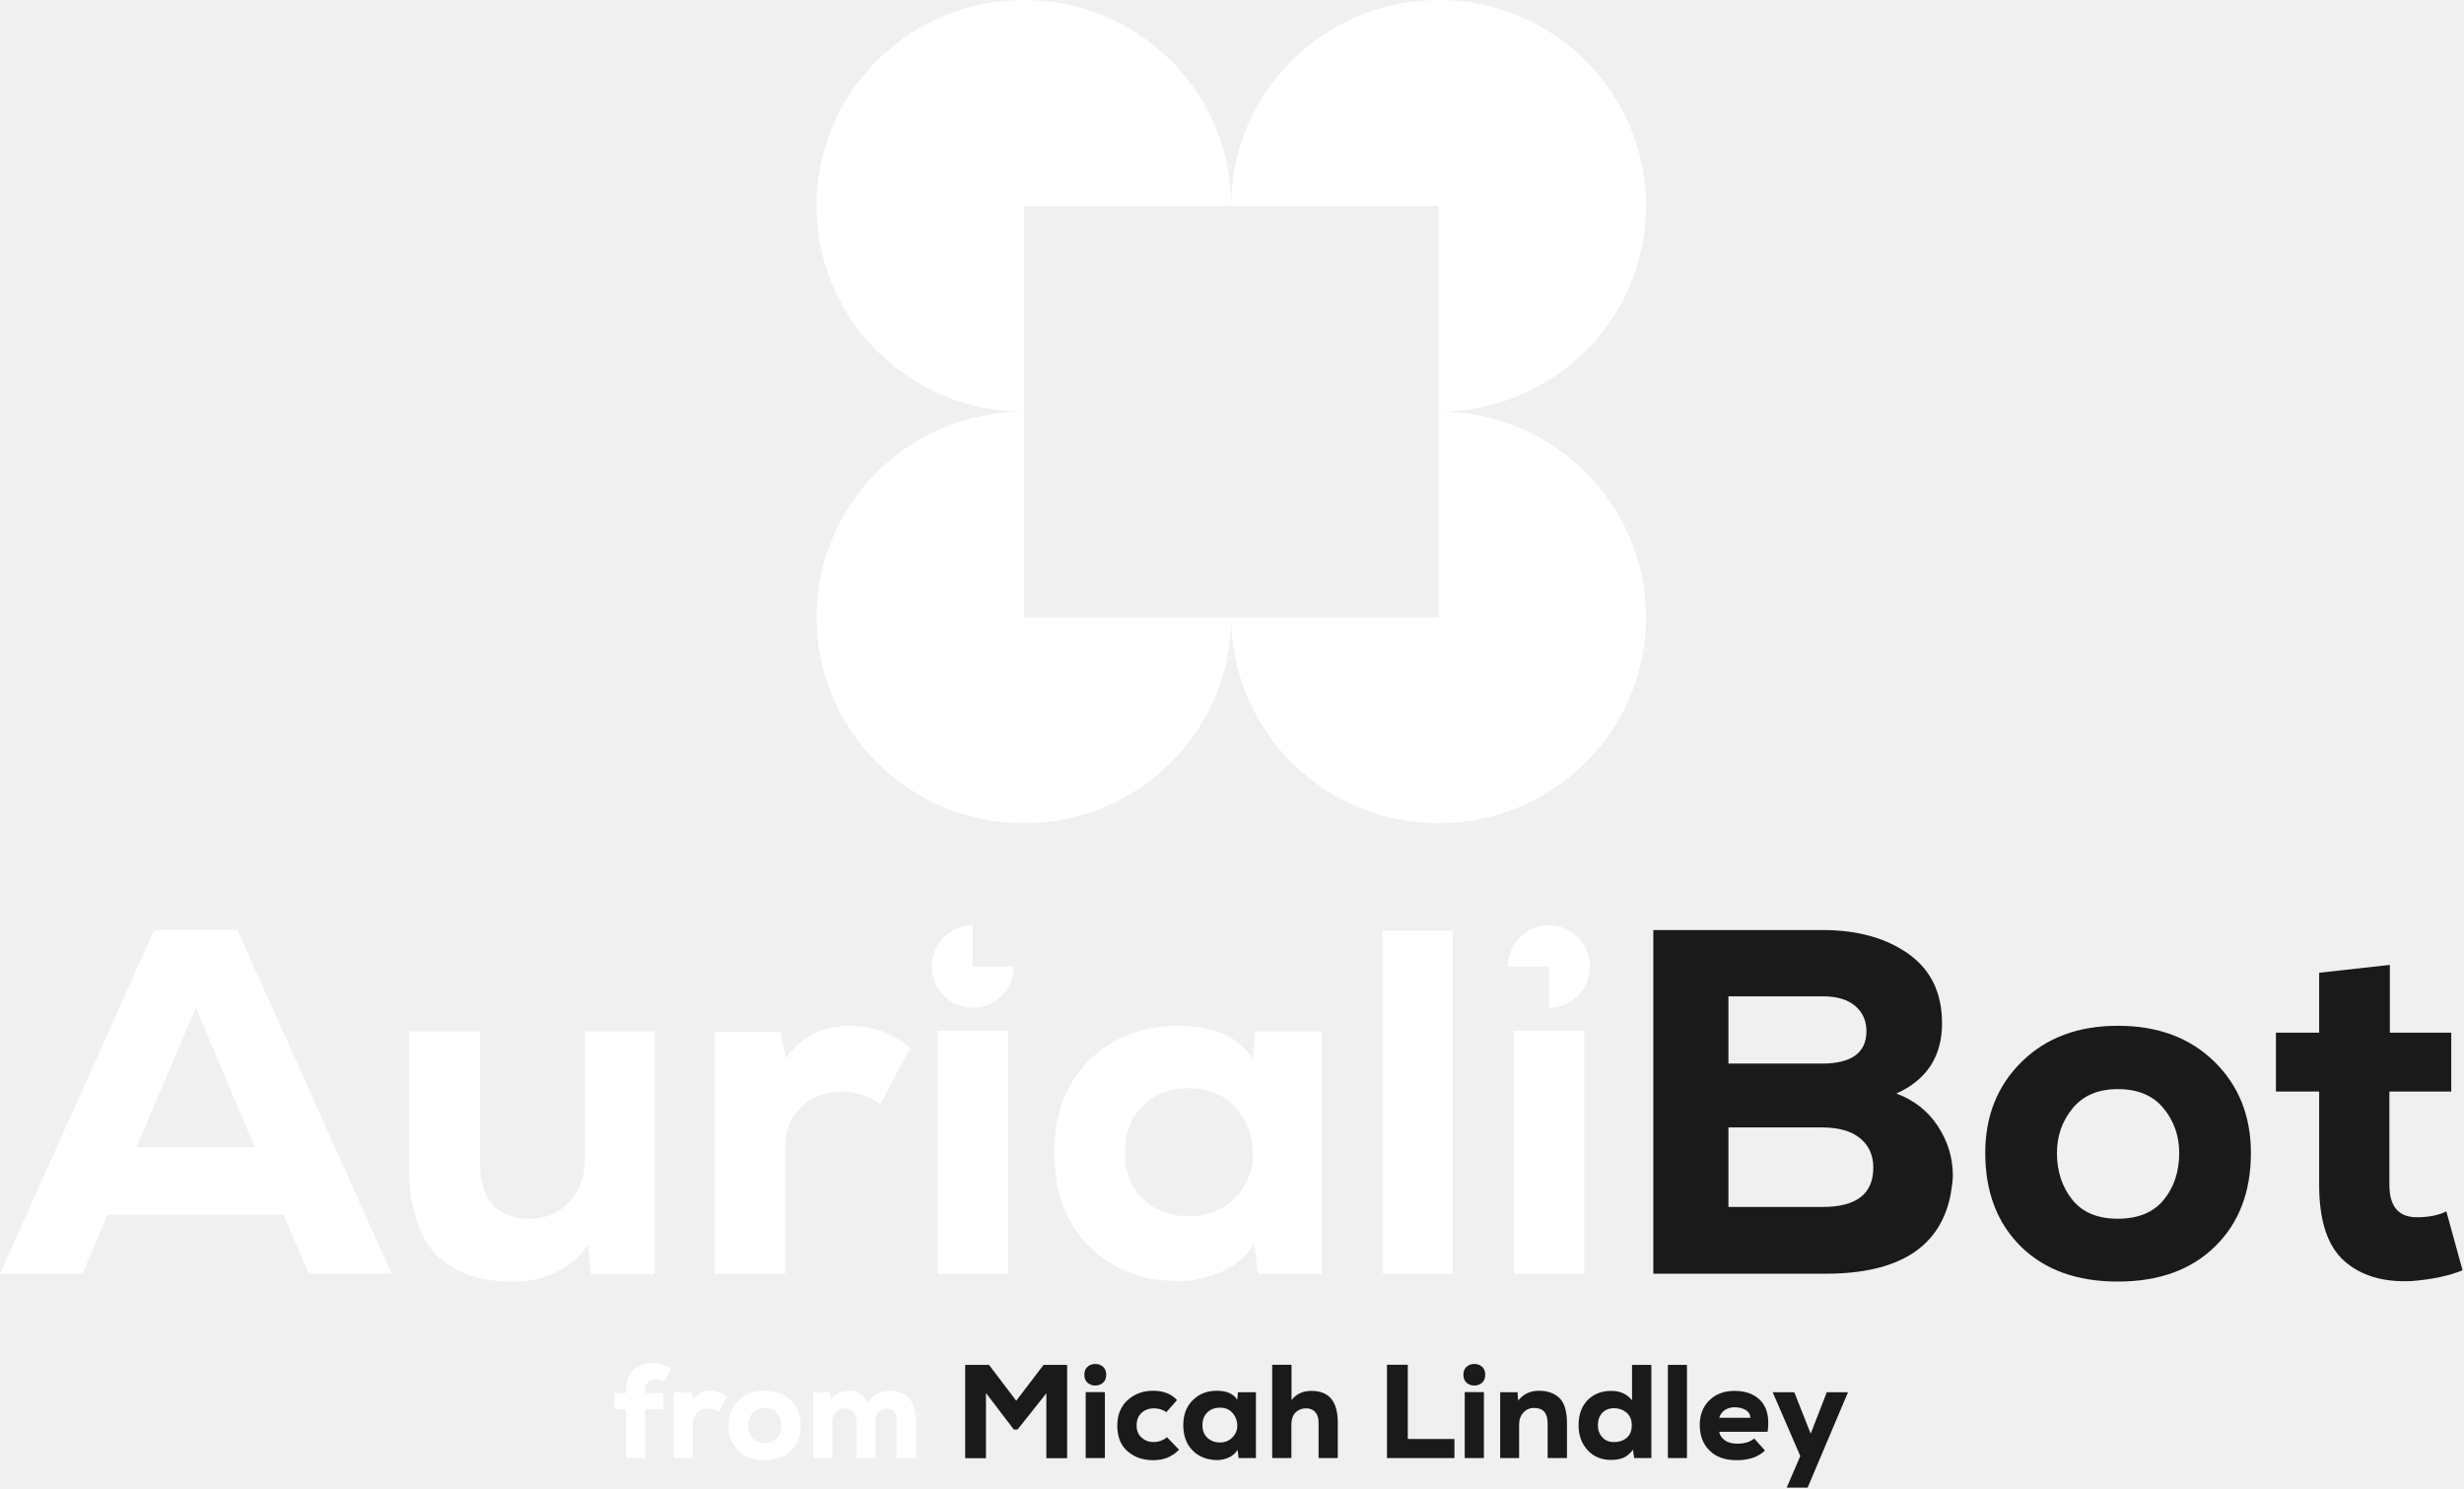
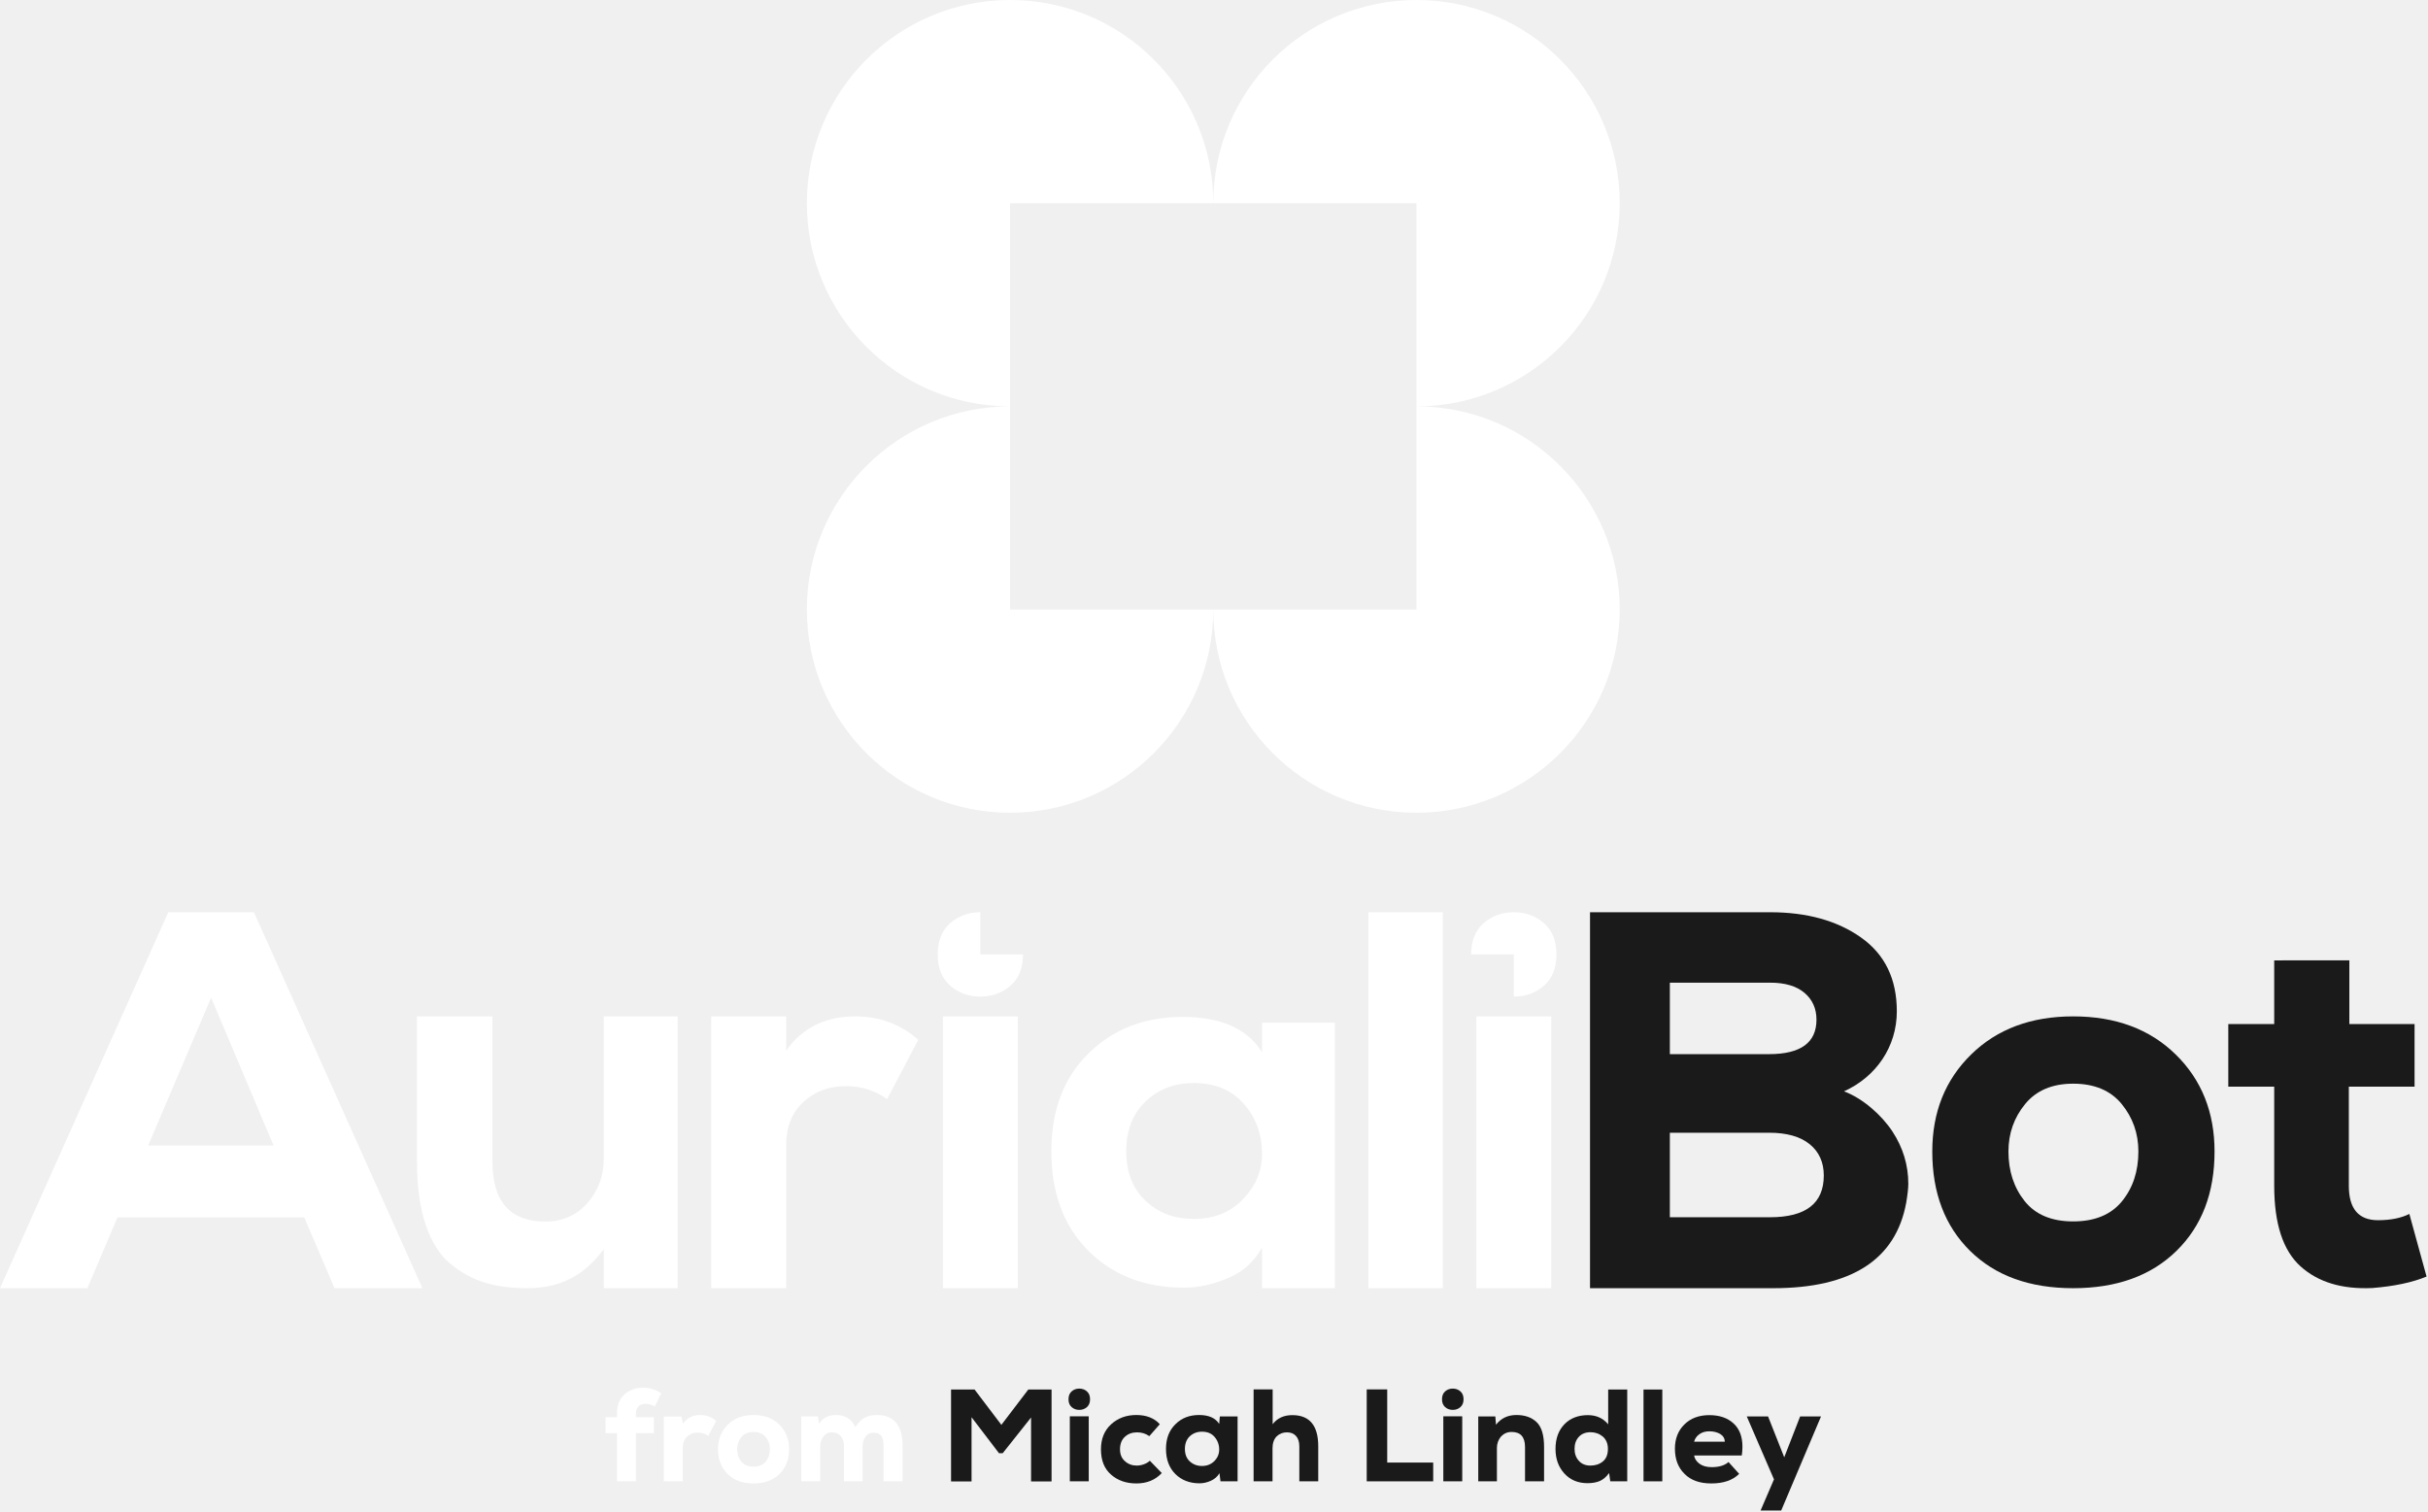
- <svg xmlns="http://www.w3.org/2000/svg" width="1341px" height="810px" version="1.1" xml:space="preserve" style="fill-rule:evenodd;clip-rule:evenodd;stroke-linejoin:round;stroke-miterlimit:2;">
+ <svg xmlns="http://www.w3.org/2000/svg" width="1341px" height="835px" version="1.1" xml:space="preserve" style="fill-rule:evenodd;clip-rule:evenodd;stroke-linejoin:round;stroke-miterlimit:2;">
  <g>
-     <g>
-       <path d="M782.964,224.043C845.295,224.043 895.825,274.197 895.825,336.065C895.825,397.891 845.253,448.087 782.964,448.087C720.632,448.087 670.103,397.933 670.103,336.065L782.964,336.065L782.964,224.043ZM557.242,224.043C494.911,224.043 444.381,274.197 444.381,336.065C444.381,397.891 494.952,448.087 557.242,448.087C619.573,448.087 670.103,397.933 670.103,336.065L557.242,336.065L557.242,224.043ZM670.103,112.022C670.103,50.154 619.573,-0 557.242,-0C494.952,-0 444.381,50.195 444.381,112.022C444.381,173.889 494.911,224.043 557.242,224.043L557.242,112.022L670.103,112.022ZM670.103,112.022C670.103,50.154 720.632,-0 782.964,-0C845.253,-0 895.825,50.195 895.825,112.022C895.825,173.889 845.295,224.043 782.964,224.043L782.964,112.022L670.103,112.022Z" style="fill:#fff;" />
-       <g>
-         <g>
-           <path d="M261.234,561.362L261.234,632.68C261.234,653.159 270.316,663.398 288.479,663.398C297.205,663.398 304.373,660.237 309.982,653.916C315.591,647.594 318.396,639.981 318.396,631.078L318.396,561.362L356.326,561.362L356.326,693.582L321.601,693.582L320.266,677.555C310.294,690.91 296.493,697.588 278.863,697.588C270.672,697.588 263.416,696.609 257.094,694.65C250.772,692.691 244.896,689.441 239.465,684.9C234.033,680.36 229.849,673.682 226.91,664.867C223.972,656.053 222.503,645.413 222.503,632.947L222.503,561.362L261.234,561.362ZM683.269,561.362L719.329,561.362L719.329,693.314L684.605,693.314L682.468,676.754C678.55,683.698 672.674,688.863 664.838,692.246C657.003,695.629 649.346,697.321 641.867,697.321C621.744,697.321 605.362,691 592.718,678.356C580.075,665.713 573.754,648.707 573.754,627.338C573.754,606.325 580.12,589.587 592.852,577.121C605.584,564.656 621.655,558.424 641.065,558.424C660.832,558.424 674.454,564.478 681.933,576.587L683.269,561.362ZM154.39,661.261L58.497,661.261L44.875,693.314L0,693.314L83.873,506.337L129.282,506.337L213.154,693.314L168.013,693.314L154.39,661.261ZM790.647,506.604L790.647,693.314L752.451,693.314L752.451,506.604L790.647,506.604ZM548.645,561.095L548.645,693.314L510.181,693.314L510.181,561.095L548.645,561.095ZM862.233,561.095L862.233,693.314L823.769,693.314L823.769,561.095L862.233,561.095ZM424.706,561.629L427.644,576.053C435.835,564.3 447.588,558.424 462.903,558.424C475.368,558.424 486.141,562.43 495.223,570.444L479.196,600.894C473.142,596.442 466.108,594.216 458.095,594.216C449.369,594.216 442.068,596.932 436.192,602.363C430.315,607.795 427.377,615.229 427.377,624.667L427.377,693.314L388.913,693.314L388.913,561.629L424.706,561.629ZM646.942,592.347C636.97,592.347 628.689,595.507 622.101,601.829C615.512,608.151 612.218,616.654 612.218,627.338C612.218,638.023 615.512,646.481 622.101,652.714C628.689,658.946 636.97,662.063 646.942,662.063C657.27,662.063 665.684,658.679 672.184,651.912C678.684,645.146 681.933,637.399 681.933,628.674C681.933,618.702 678.817,610.154 672.585,603.031C666.352,595.908 657.804,592.347 646.942,592.347ZM106.577,548.541L74.257,624.4L138.63,624.4L106.577,548.541Z" style="fill:#fff;fill-rule:nonzero;" />
-           <path d="M551.731,526.089C551.731,538.489 541.739,548.541 529.413,548.541C517.096,548.541 507.095,538.48 507.095,526.089C507.095,513.689 517.087,503.637 529.413,503.637L529.413,526.089L551.731,526.089Z" style="fill:#fff;" />
-           <path d="M820.685,526.089C820.685,513.689 830.677,503.637 843.003,503.637C855.321,503.637 865.321,513.697 865.321,526.089C865.321,538.489 855.329,548.541 843.003,548.541L843.003,526.089L820.685,526.089Z" style="fill:#fff;" />
-         </g>
-         <path d="M991.993,506.245C1010.88,506.245 1026.42,510.565 1038.63,519.206C1050.83,527.847 1056.93,540.451 1056.93,557.02C1056.93,575.014 1048.65,587.753 1032.08,595.236C1041.7,598.799 1049.23,604.723 1054.66,613.007C1060.09,621.291 1062.81,630.244 1062.81,639.865C1062.81,642.002 1062.45,645.209 1061.74,649.485C1056.4,678.703 1033.68,693.312 993.596,693.312L899.795,693.312L899.795,506.245L991.993,506.245ZM940.683,578.934L991.458,578.934C1007.67,578.934 1015.78,573.055 1015.78,561.296C1015.78,555.595 1013.73,551.007 1009.63,547.533C1005.53,544.059 999.654,542.322 991.993,542.322L940.683,542.322L940.683,578.934ZM940.683,656.968L991.993,656.968C1010.34,656.968 1019.52,649.841 1019.52,635.589C1019.52,628.819 1017.11,623.474 1012.3,619.554C1007.49,615.635 1000.54,613.675 991.458,613.675L940.683,613.675L940.683,656.968Z" style="fill:#1a1a1a;fill-rule:nonzero;" />
-         <path d="M1205.52,678.481C1192.51,691.219 1174.87,697.588 1152.6,697.588C1130.33,697.588 1112.74,691.219 1099.82,678.481C1086.91,665.742 1080.45,648.773 1080.45,627.572C1080.45,607.439 1087.09,590.871 1100.36,577.865C1113.63,564.859 1131.05,558.357 1152.6,558.357C1174.34,558.357 1191.84,564.859 1205.12,577.865C1218.39,590.871 1225.03,607.439 1225.03,627.572C1225.03,648.773 1218.52,665.742 1205.52,678.481ZM1127.75,652.959C1133.27,659.907 1141.56,663.382 1152.6,663.382C1163.65,663.382 1171.98,659.952 1177.59,653.093C1183.2,646.234 1186.01,637.727 1186.01,627.572C1186.01,618.307 1183.16,610.201 1177.46,603.253C1171.76,596.305 1163.47,592.83 1152.6,592.83C1141.91,592.83 1133.72,596.305 1128.02,603.253C1122.32,610.201 1119.47,618.307 1119.47,627.572C1119.47,637.548 1122.23,646.011 1127.75,652.959Z" style="fill:#1a1a1a;fill-rule:nonzero;" />
-         <path d="M1300.65,525.219L1300.65,562.098L1334.06,562.098L1334.06,594.167L1300.39,594.167L1300.39,644.942C1300.39,656.701 1305.38,662.58 1315.35,662.58C1321.77,662.58 1327.11,661.511 1331.39,659.373L1340.21,691.442C1332.9,694.47 1323.64,696.43 1312.41,697.321C1296.91,698.034 1284.66,694.337 1275.67,686.231C1266.67,678.124 1262.17,664.361 1262.17,644.942L1262.17,594.167L1238.65,594.167L1238.65,562.098L1262.17,562.098L1262.17,529.495L1300.65,525.219Z" style="fill:#1a1a1a;fill-rule:nonzero;" />
-       </g>
-     </g>
-     <g transform="matrix(0.0733696,0,0,0.0733696,-482.957,-537.816)">
+     <g transform="matrix(0.0733696,0,0,0.0733696,-482.957,-513.236)">
      <g transform="matrix(988.936,0,0,988.936,11118.2,18147.5)">
        <path d="M0.11,-0L0.11,-0.367L0.023,-0.367L0.023,-0.488L0.11,-0.488L0.11,-0.514C0.11,-0.581 0.13,-0.63 0.169,-0.664C0.208,-0.697 0.255,-0.713 0.31,-0.713C0.357,-0.713 0.402,-0.699 0.447,-0.671L0.398,-0.57C0.377,-0.583 0.354,-0.59 0.327,-0.59C0.304,-0.59 0.286,-0.584 0.274,-0.571C0.261,-0.558 0.254,-0.539 0.254,-0.514L0.254,-0.488L0.391,-0.488L0.391,-0.367L0.254,-0.367L0.254,-0L0.11,-0Z" style="fill:#fff;fill-rule:nonzero;" />
      </g>
      <g transform="matrix(988.936,0,0,988.936,11519.7,18147.5)">
        <path d="M0.195,-0.493L0.206,-0.439C0.237,-0.483 0.281,-0.505 0.338,-0.505C0.385,-0.505 0.425,-0.49 0.459,-0.46L0.399,-0.346C0.376,-0.363 0.35,-0.371 0.32,-0.371C0.287,-0.371 0.26,-0.361 0.238,-0.341C0.216,-0.32 0.205,-0.292 0.205,-0.257L0.205,-0L0.061,-0L0.061,-0.493L0.195,-0.493Z" style="fill:#fff;fill-rule:nonzero;" />
      </g>
      <g transform="matrix(988.936,0,0,988.936,11955.8,18147.5)">
        <path d="M0.5,-0.056C0.451,-0.008 0.385,0.016 0.302,0.016C0.219,0.016 0.153,-0.008 0.105,-0.056C0.056,-0.103 0.032,-0.167 0.032,-0.246C0.032,-0.321 0.057,-0.383 0.107,-0.432C0.156,-0.481 0.221,-0.505 0.302,-0.505C0.383,-0.505 0.449,-0.481 0.499,-0.432C0.548,-0.383 0.573,-0.321 0.573,-0.246C0.573,-0.167 0.549,-0.103 0.5,-0.056ZM0.209,-0.151C0.23,-0.125 0.261,-0.112 0.302,-0.112C0.343,-0.112 0.375,-0.125 0.396,-0.151C0.417,-0.176 0.427,-0.208 0.427,-0.246C0.427,-0.281 0.416,-0.311 0.395,-0.337C0.374,-0.363 0.343,-0.376 0.302,-0.376C0.262,-0.376 0.231,-0.363 0.21,-0.337C0.189,-0.311 0.178,-0.281 0.178,-0.246C0.178,-0.209 0.188,-0.177 0.209,-0.151Z" style="fill:#fff;fill-rule:nonzero;" />
      </g>
      <g transform="matrix(988.936,0,0,988.936,12554.1,18147.5)">
        <path d="M0.386,-0L0.386,-0.265C0.386,-0.298 0.378,-0.325 0.362,-0.344C0.346,-0.363 0.323,-0.373 0.294,-0.373C0.267,-0.373 0.245,-0.362 0.229,-0.341C0.213,-0.32 0.205,-0.294 0.205,-0.264L0.205,-0L0.061,-0L0.061,-0.494L0.187,-0.494L0.197,-0.438C0.224,-0.483 0.267,-0.505 0.327,-0.505C0.396,-0.505 0.445,-0.474 0.472,-0.413C0.494,-0.446 0.518,-0.47 0.543,-0.484C0.568,-0.498 0.598,-0.505 0.635,-0.505C0.766,-0.505 0.832,-0.427 0.832,-0.27L0.832,-0L0.687,-0L0.687,-0.267C0.687,-0.301 0.682,-0.327 0.671,-0.344C0.66,-0.361 0.64,-0.37 0.612,-0.37C0.585,-0.37 0.564,-0.36 0.55,-0.34C0.535,-0.32 0.528,-0.295 0.528,-0.265L0.528,-0L0.386,-0Z" style="fill:#fff;fill-rule:nonzero;" />
      </g>
      <g transform="matrix(988.936,0,0,988.936,13664.7,18147.5)">
        <path d="M0.687,-0.486L0.471,-0.214L0.443,-0.214L0.234,-0.488L0.234,0.001L0.078,0.001L0.078,-0.699L0.257,-0.699L0.461,-0.43L0.666,-0.699L0.843,-0.699L0.843,0.001L0.687,0.001L0.687,-0.486Z" style="fill:#1a1a1a;fill-rule:nonzero;" />
      </g>
      <g transform="matrix(988.936,0,0,988.936,14575.5,18147.5)">
        <path d="M0.075,-0.565C0.059,-0.579 0.051,-0.599 0.051,-0.625C0.051,-0.651 0.059,-0.671 0.075,-0.685C0.091,-0.699 0.11,-0.706 0.133,-0.706C0.156,-0.706 0.175,-0.699 0.191,-0.685C0.207,-0.671 0.215,-0.651 0.215,-0.625C0.215,-0.599 0.207,-0.579 0.191,-0.565C0.175,-0.551 0.156,-0.544 0.133,-0.544C0.11,-0.544 0.091,-0.551 0.075,-0.565ZM0.205,-0.495L0.205,-0L0.061,-0L0.061,-0.495L0.205,-0.495Z" style="fill:#1a1a1a;fill-rule:nonzero;" />
      </g>
      <g transform="matrix(988.936,0,0,988.936,14838.6,18147.5)">
        <path d="M0.495,-0.063C0.445,-0.01 0.381,0.016 0.302,0.016C0.225,0.016 0.16,-0.006 0.109,-0.051C0.058,-0.095 0.032,-0.159 0.032,-0.244C0.032,-0.324 0.058,-0.388 0.11,-0.435C0.162,-0.482 0.226,-0.505 0.301,-0.505C0.377,-0.505 0.437,-0.482 0.48,-0.435L0.4,-0.344C0.374,-0.363 0.343,-0.373 0.307,-0.373C0.27,-0.373 0.239,-0.362 0.214,-0.339C0.189,-0.316 0.177,-0.284 0.177,-0.244C0.177,-0.206 0.189,-0.176 0.214,-0.154C0.239,-0.131 0.269,-0.12 0.304,-0.12C0.321,-0.12 0.34,-0.123 0.359,-0.13C0.378,-0.137 0.393,-0.146 0.404,-0.157L0.495,-0.063Z" style="fill:#1a1a1a;fill-rule:nonzero;" />
      </g>
      <g transform="matrix(988.936,0,0,988.936,15327.1,18147.5)">
        <path d="M0.443,-0.494L0.578,-0.494L0.578,-0L0.448,-0L0.44,-0.062C0.425,-0.036 0.403,-0.017 0.374,-0.004C0.345,0.009 0.316,0.015 0.288,0.015C0.213,0.015 0.151,-0.009 0.104,-0.056C0.057,-0.103 0.033,-0.167 0.033,-0.247C0.033,-0.326 0.057,-0.388 0.105,-0.435C0.152,-0.482 0.212,-0.505 0.285,-0.505C0.359,-0.505 0.41,-0.482 0.438,-0.437L0.443,-0.494ZM0.307,-0.378C0.27,-0.378 0.239,-0.366 0.214,-0.343C0.189,-0.319 0.177,-0.287 0.177,-0.247C0.177,-0.207 0.189,-0.175 0.214,-0.152C0.239,-0.129 0.27,-0.117 0.307,-0.117C0.346,-0.117 0.377,-0.13 0.402,-0.155C0.426,-0.18 0.438,-0.209 0.438,-0.242C0.438,-0.279 0.426,-0.311 0.403,-0.338C0.38,-0.365 0.348,-0.378 0.307,-0.378Z" style="fill:#1a1a1a;fill-rule:nonzero;" />
      </g>
      <g transform="matrix(988.936,0,0,988.936,15959,18147.5)">
        <path d="M0.206,-0.7L0.206,-0.435C0.241,-0.481 0.291,-0.504 0.356,-0.504C0.487,-0.504 0.553,-0.425 0.553,-0.267L0.553,-0L0.409,-0L0.409,-0.266C0.409,-0.3 0.401,-0.326 0.384,-0.345C0.367,-0.364 0.344,-0.373 0.315,-0.373C0.284,-0.373 0.258,-0.363 0.236,-0.342C0.216,-0.321 0.205,-0.291 0.205,-0.252L0.205,-0L0.061,-0L0.061,-0.7L0.206,-0.7Z" style="fill:#1a1a1a;fill-rule:nonzero;" />
      </g>
      <g transform="matrix(988.936,0,0,988.936,16793.7,18147.5)">
        <path d="M0.234,-0.7L0.234,-0.143L0.584,-0.143L0.584,-0L0.078,-0L0.078,-0.7L0.234,-0.7Z" style="fill:#1a1a1a;fill-rule:nonzero;" />
      </g>
      <g transform="matrix(988.936,0,0,988.936,17387.1,18147.5)">
        <path d="M0.075,-0.565C0.059,-0.579 0.051,-0.599 0.051,-0.625C0.051,-0.651 0.059,-0.671 0.075,-0.685C0.091,-0.699 0.11,-0.706 0.133,-0.706C0.156,-0.706 0.175,-0.699 0.191,-0.685C0.207,-0.671 0.215,-0.651 0.215,-0.625C0.215,-0.599 0.207,-0.579 0.191,-0.565C0.175,-0.551 0.156,-0.544 0.133,-0.544C0.11,-0.544 0.091,-0.551 0.075,-0.565ZM0.205,-0.495L0.205,-0L0.061,-0L0.061,-0.495L0.205,-0.495Z" style="fill:#1a1a1a;fill-rule:nonzero;" />
      </g>
      <g transform="matrix(988.936,0,0,988.936,17650.1,18147.5)">
        <path d="M0.417,-0L0.417,-0.261C0.417,-0.338 0.383,-0.376 0.315,-0.376C0.282,-0.376 0.256,-0.364 0.234,-0.341C0.214,-0.317 0.203,-0.288 0.203,-0.255L0.203,-0L0.061,-0L0.061,-0.494L0.191,-0.494L0.196,-0.431C0.234,-0.48 0.286,-0.505 0.351,-0.505C0.416,-0.505 0.467,-0.487 0.505,-0.451C0.543,-0.415 0.562,-0.352 0.562,-0.262L0.562,-0L0.417,-0Z" style="fill:#1a1a1a;fill-rule:nonzero;" />
      </g>
      <g transform="matrix(988.936,0,0,988.936,18259.3,18147.5)">
        <path d="M0.579,-0.699L0.579,-0L0.45,-0L0.441,-0.063C0.419,-0.033 0.395,-0.013 0.369,-0.002C0.342,0.009 0.312,0.014 0.277,0.014C0.205,0.014 0.146,-0.01 0.101,-0.059C0.056,-0.108 0.033,-0.17 0.033,-0.247C0.033,-0.326 0.056,-0.388 0.101,-0.435C0.146,-0.481 0.206,-0.504 0.279,-0.504C0.344,-0.504 0.395,-0.481 0.434,-0.434L0.434,-0.699L0.579,-0.699ZM0.299,-0.374C0.262,-0.374 0.232,-0.362 0.211,-0.339C0.189,-0.316 0.178,-0.285 0.178,-0.247C0.178,-0.21 0.189,-0.18 0.211,-0.156C0.232,-0.132 0.262,-0.12 0.299,-0.12C0.336,-0.12 0.367,-0.13 0.393,-0.151C0.419,-0.172 0.432,-0.204 0.432,-0.247C0.432,-0.287 0.419,-0.318 0.393,-0.341C0.366,-0.363 0.335,-0.374 0.299,-0.374Z" style="fill:#1a1a1a;fill-rule:nonzero;" />
      </g>
      <g transform="matrix(988.936,0,0,988.936,18892.2,18147.5)">
        <rect x="0.063" y="-0.699" width="0.143" height="0.699" style="fill:#1a1a1a;fill-rule:nonzero;" />
      </g>
      <g transform="matrix(988.936,0,0,988.936,19158.2,18147.5)">
        <path d="M0.179,-0.197C0.183,-0.172 0.197,-0.151 0.22,-0.134C0.243,-0.117 0.274,-0.108 0.313,-0.108C0.369,-0.108 0.412,-0.121 0.441,-0.147L0.522,-0.057C0.473,-0.008 0.402,0.016 0.31,0.016C0.222,0.016 0.154,-0.008 0.106,-0.057C0.057,-0.105 0.033,-0.169 0.033,-0.249C0.033,-0.324 0.057,-0.386 0.105,-0.433C0.152,-0.48 0.216,-0.504 0.295,-0.504C0.372,-0.504 0.433,-0.483 0.478,-0.442C0.524,-0.401 0.547,-0.341 0.547,-0.264C0.547,-0.239 0.545,-0.217 0.542,-0.197L0.179,-0.197ZM0.413,-0.302C0.412,-0.327 0.4,-0.347 0.377,-0.361C0.354,-0.374 0.327,-0.381 0.295,-0.381C0.266,-0.381 0.241,-0.374 0.221,-0.36C0.2,-0.346 0.186,-0.327 0.179,-0.302L0.413,-0.302Z" style="fill:#1a1a1a;fill-rule:nonzero;" />
      </g>
      <g transform="matrix(988.936,0,0,988.936,19728.9,18147.5)">
        <path d="M0.568,-0.494L0.265,0.222L0.108,0.222L0.21,-0.015L0.003,-0.494L0.165,-0.494L0.288,-0.183L0.409,-0.494L0.568,-0.494Z" style="fill:#1a1a1a;fill-rule:nonzero;" />
      </g>
    </g>
+     <g>
+       <path d="M557.87,224.466C495.885,224.466 445.637,174.218 445.637,112.233C445.637,50.29 495.927,0 557.87,0C619.854,0 670.103,50.248 670.103,112.233L557.87,112.233L557.87,224.466ZM670.103,112.233C670.103,50.248 720.351,0 782.336,0C844.279,0 894.569,50.29 894.569,112.233C894.569,174.218 844.321,224.466 782.336,224.466L782.336,112.233L670.103,112.233ZM782.336,224.466C844.321,224.466 894.569,274.715 894.569,336.699C894.569,398.642 844.279,448.932 782.336,448.932C720.351,448.932 670.103,398.684 670.103,336.699L782.336,336.699L782.336,224.466ZM670.103,336.699C670.103,398.684 619.854,448.932 557.87,448.932C495.927,448.932 445.637,398.642 445.637,336.699C445.637,274.715 495.885,224.466 557.87,224.466L557.87,336.699L670.103,336.699Z" style="fill:#fff;" />
+       <g>
+         <g>
+           <path d="M168.035,672.435L64.881,672.435L48.273,711.552L0,711.552L92.95,503.886L140.252,503.886L233.311,711.552L184.751,711.552L168.035,672.435ZM116.601,551.057L81.834,632.743L151.082,632.743L116.601,551.057Z" style="fill:#fff;fill-rule:nonzero;" />
+           <path d="M271.972,561.411L271.972,641.659C271.972,663.71 281.742,674.736 301.281,674.736C310.667,674.736 318.377,671.333 324.411,664.525C330.445,657.718 333.462,649.521 333.462,639.933L333.462,561.411L374.264,561.411L374.264,711.552L333.462,711.552L333.462,689.98C322.735,704.362 309.901,711.552 290.937,711.552C282.125,711.552 274.319,710.498 267.519,708.388C260.718,706.279 254.397,702.78 248.554,697.89C242.712,693 238.21,685.81 235.05,676.318C231.889,666.826 230.309,655.369 230.309,641.947L230.309,561.411L271.972,561.411Z" style="fill:#fff;fill-rule:nonzero;" />
+           <path d="M434.187,561.411L434.187,580.395C442.999,567.739 455.929,561.411 472.403,561.411C485.812,561.411 497.401,565.726 507.171,574.355L489.93,607.144C483.417,602.35 475.851,599.953 467.231,599.953C457.845,599.953 449.991,602.878 443.669,608.726C437.348,614.574 434.187,622.58 434.187,632.743L434.187,711.552L392.784,711.552L392.784,561.411L434.187,561.411Z" style="fill:#fff;fill-rule:nonzero;" />
+           <rect x="520.769" y="561.411" width="41.376" height="150.141" style="fill:#fff;fill-rule:nonzero;" />
+           <path d="M697.037,564.863L737.264,564.863L737.264,711.552L697.037,711.552L697.037,689.117C692.823,696.596 687.076,702.156 678.648,705.8C670.219,709.443 661.982,711.265 653.937,711.265C632.291,711.265 614.667,704.457 601.067,690.843C587.466,677.229 580.666,658.917 580.666,635.907C580.666,613.28 587.514,595.255 601.21,581.833C614.907,568.41 632.195,561.699 653.075,561.699C674.338,561.699 688.992,568.219 697.037,581.258L697.037,564.863ZM659.396,598.228C648.669,598.228 639.761,601.631 632.674,608.438C625.586,615.245 622.042,624.402 622.042,635.907C622.042,647.412 625.586,656.52 632.674,663.231C639.761,669.942 648.669,673.298 659.396,673.298C670.506,673.298 679.558,669.655 686.549,662.368C693.541,655.082 697.037,646.741 697.037,637.345C697.037,626.607 693.685,617.403 686.98,609.733C680.276,602.063 671.081,598.228 659.396,598.228Z" style="fill:#fff;fill-rule:nonzero;" />
+           <rect x="755.784" y="503.886" width="41.089" height="207.666" style="fill:#fff;fill-rule:nonzero;" />
+           <rect x="815.393" y="561.411" width="41.376" height="150.141" style="fill:#fff;fill-rule:nonzero;" />
+           <path d="M565.019,527.184C565.019,534.662 562.721,540.415 558.123,544.442C553.526,548.468 547.971,550.482 541.458,550.482C534.945,550.482 529.39,548.468 524.792,544.442C520.195,540.415 517.896,534.662 517.896,527.184C517.896,519.706 520.195,513.953 524.792,509.926C529.39,505.9 534.945,503.886 541.458,503.886L541.458,527.184L565.019,527.184Z" style="fill:#fff;fill-rule:nonzero;" />
+           <path d="M812.52,527.184C812.52,519.706 814.818,513.953 819.416,509.926C824.013,505.9 829.568,503.886 836.081,503.886C842.594,503.886 848.15,505.9 852.747,509.926C857.344,513.953 859.643,519.706 859.643,527.184C859.643,534.662 857.344,540.415 852.747,544.442C848.15,548.468 842.594,550.482 836.081,550.482L836.081,527.184L812.52,527.184Z" style="fill:#fff;fill-rule:nonzero;" />
+         </g>
+         <g>
+           <path d="M977.603,503.886C997.968,503.886 1014.73,508.545 1027.89,517.863C1041.05,527.181 1047.63,540.773 1047.63,558.64C1047.63,578.044 1036.31,594.751 1018.45,602.82C1028.82,606.663 1039.32,616.021 1045.18,624.954C1051.04,633.888 1053.97,643.542 1053.97,653.916C1053.97,656.222 1053.59,659.68 1052.82,664.291C1047.05,695.798 1022.56,711.552 979.332,711.552L878.181,711.552L878.181,503.886L977.603,503.886ZM922.273,582.271L977.027,582.271C994.51,582.271 1003.25,575.931 1003.25,563.251C1003.25,557.103 1001.04,552.156 996.623,548.41C992.204,544.664 985.864,542.79 977.603,542.79L922.273,542.79L922.273,582.271ZM922.273,672.36L977.603,672.36C997.392,672.36 1007.29,664.675 1007.29,649.306C1007.29,642.005 1004.69,636.241 999.505,632.015C994.318,627.788 986.825,625.675 977.027,625.675L922.273,625.675L922.273,672.36Z" style="fill:#1a1a1a;fill-rule:nonzero;" />
+           <path d="M1202.08,690.947C1188.05,704.684 1169.03,711.552 1145.02,711.552C1121,711.552 1102.03,704.684 1088.1,690.947C1074.17,677.211 1067.21,658.912 1067.21,636.049C1067.21,614.34 1074.36,596.473 1088.68,582.448C1102.99,568.423 1121.77,561.411 1145.02,561.411C1168.45,561.411 1187.33,568.423 1201.64,582.448C1215.96,596.473 1223.11,614.34 1223.11,636.049C1223.11,658.912 1216.1,677.211 1202.08,690.947ZM1118.21,663.426C1124.17,670.919 1133.1,674.665 1145.02,674.665C1156.93,674.665 1165.91,670.967 1171.96,663.57C1178.01,656.174 1181.04,647 1181.04,636.049C1181.04,626.059 1177.96,617.318 1171.82,609.825C1165.67,602.332 1156.74,598.586 1145.02,598.586C1133.49,598.586 1124.65,602.332 1118.5,609.825C1112.36,617.318 1109.28,626.059 1109.28,636.049C1109.28,646.808 1112.26,655.934 1118.21,663.426Z" style="fill:#1a1a1a;fill-rule:nonzero;" />
+           <path d="M1297.56,530.472L1297.56,565.64L1333.58,565.64L1333.58,600.222L1297.27,600.222L1297.27,654.976C1297.27,667.656 1302.65,673.996 1313.4,673.996C1320.32,673.996 1326.09,672.843 1330.7,670.538L1340.21,705.119C1332.33,708.385 1322.34,710.499 1310.24,711.459C1293.52,712.228 1280.31,708.241 1270.61,699.5C1260.91,690.758 1256.06,675.917 1256.06,654.976L1256.06,600.222L1230.7,600.222L1230.7,565.64L1256.06,565.64L1256.06,530.483L1297.56,530.472Z" style="fill:#1a1a1a;fill-rule:nonzero;" />
+         </g>
+       </g>
+     </g>
  </g>
</svg>
